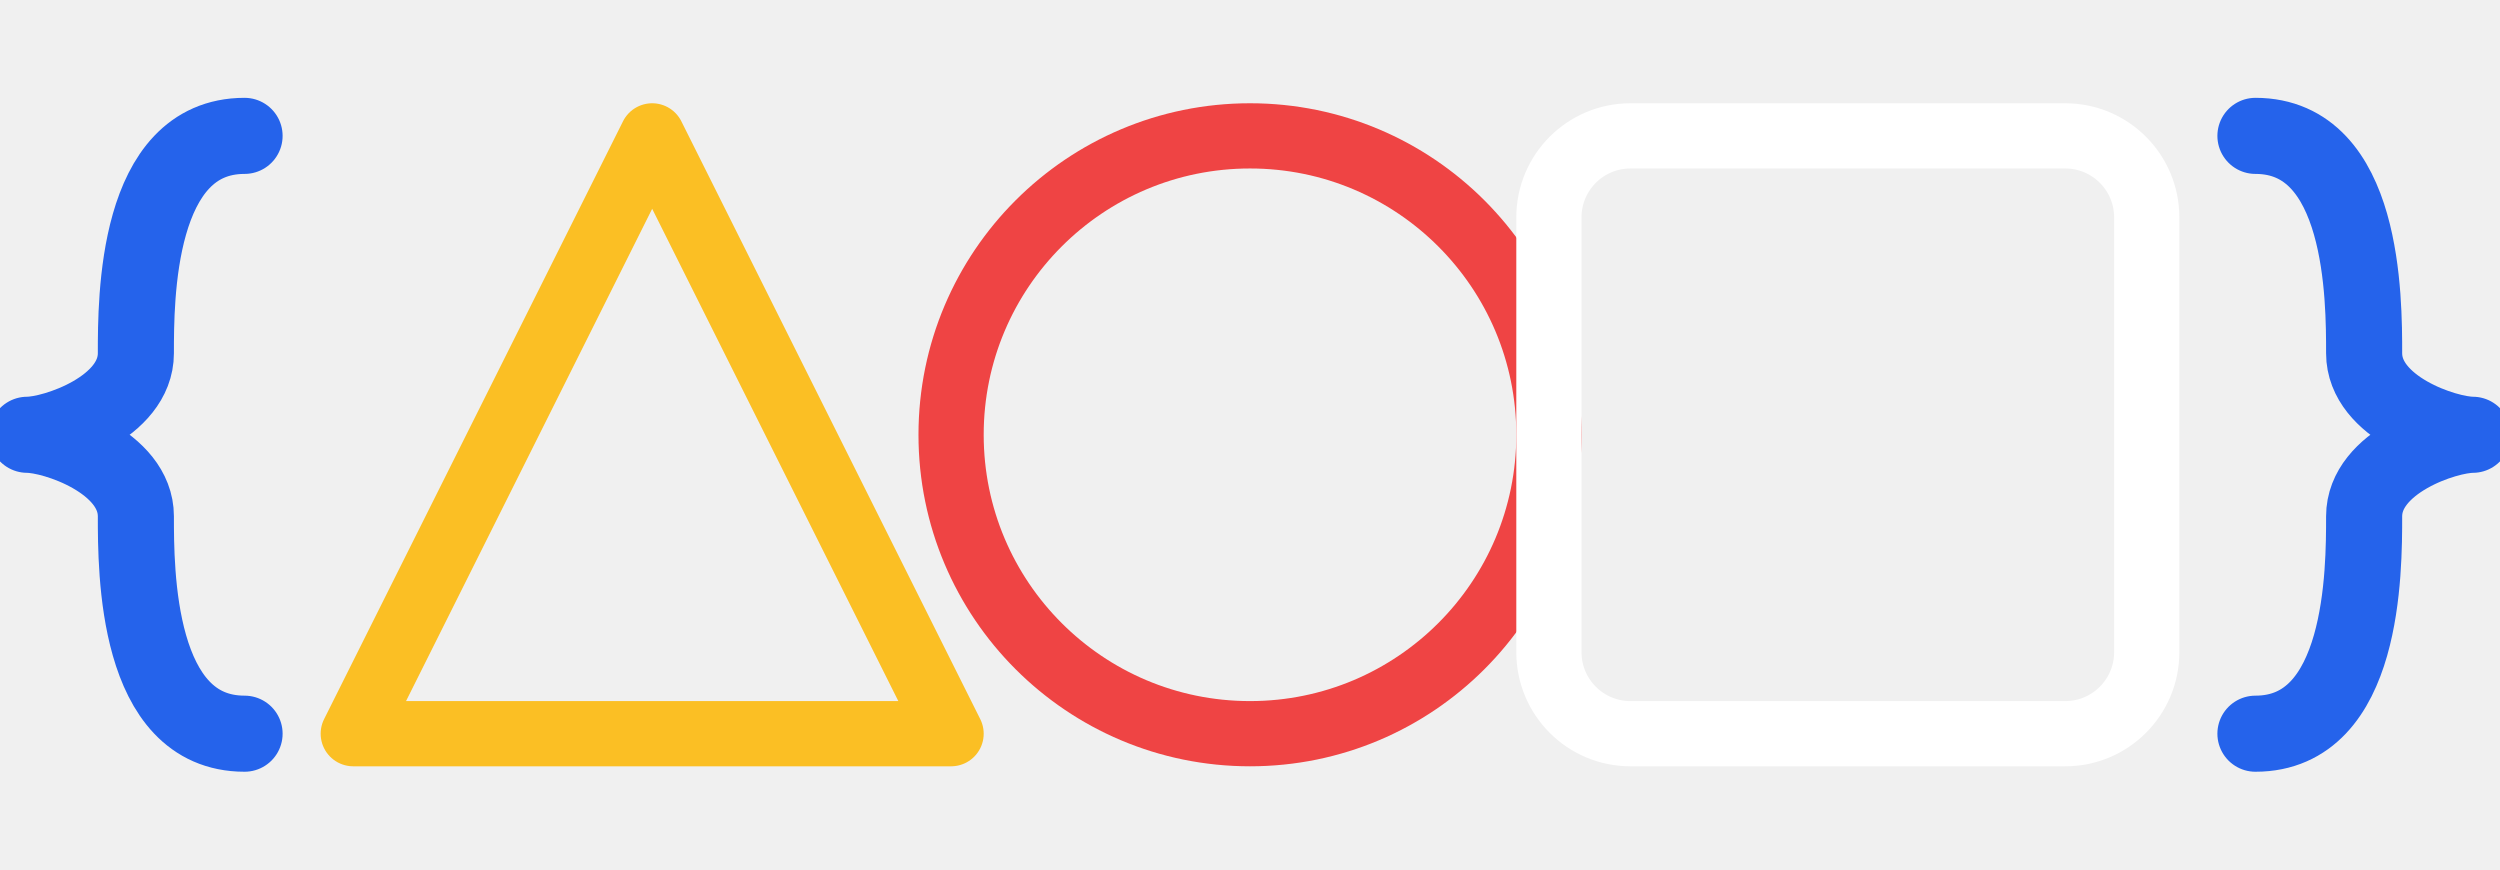
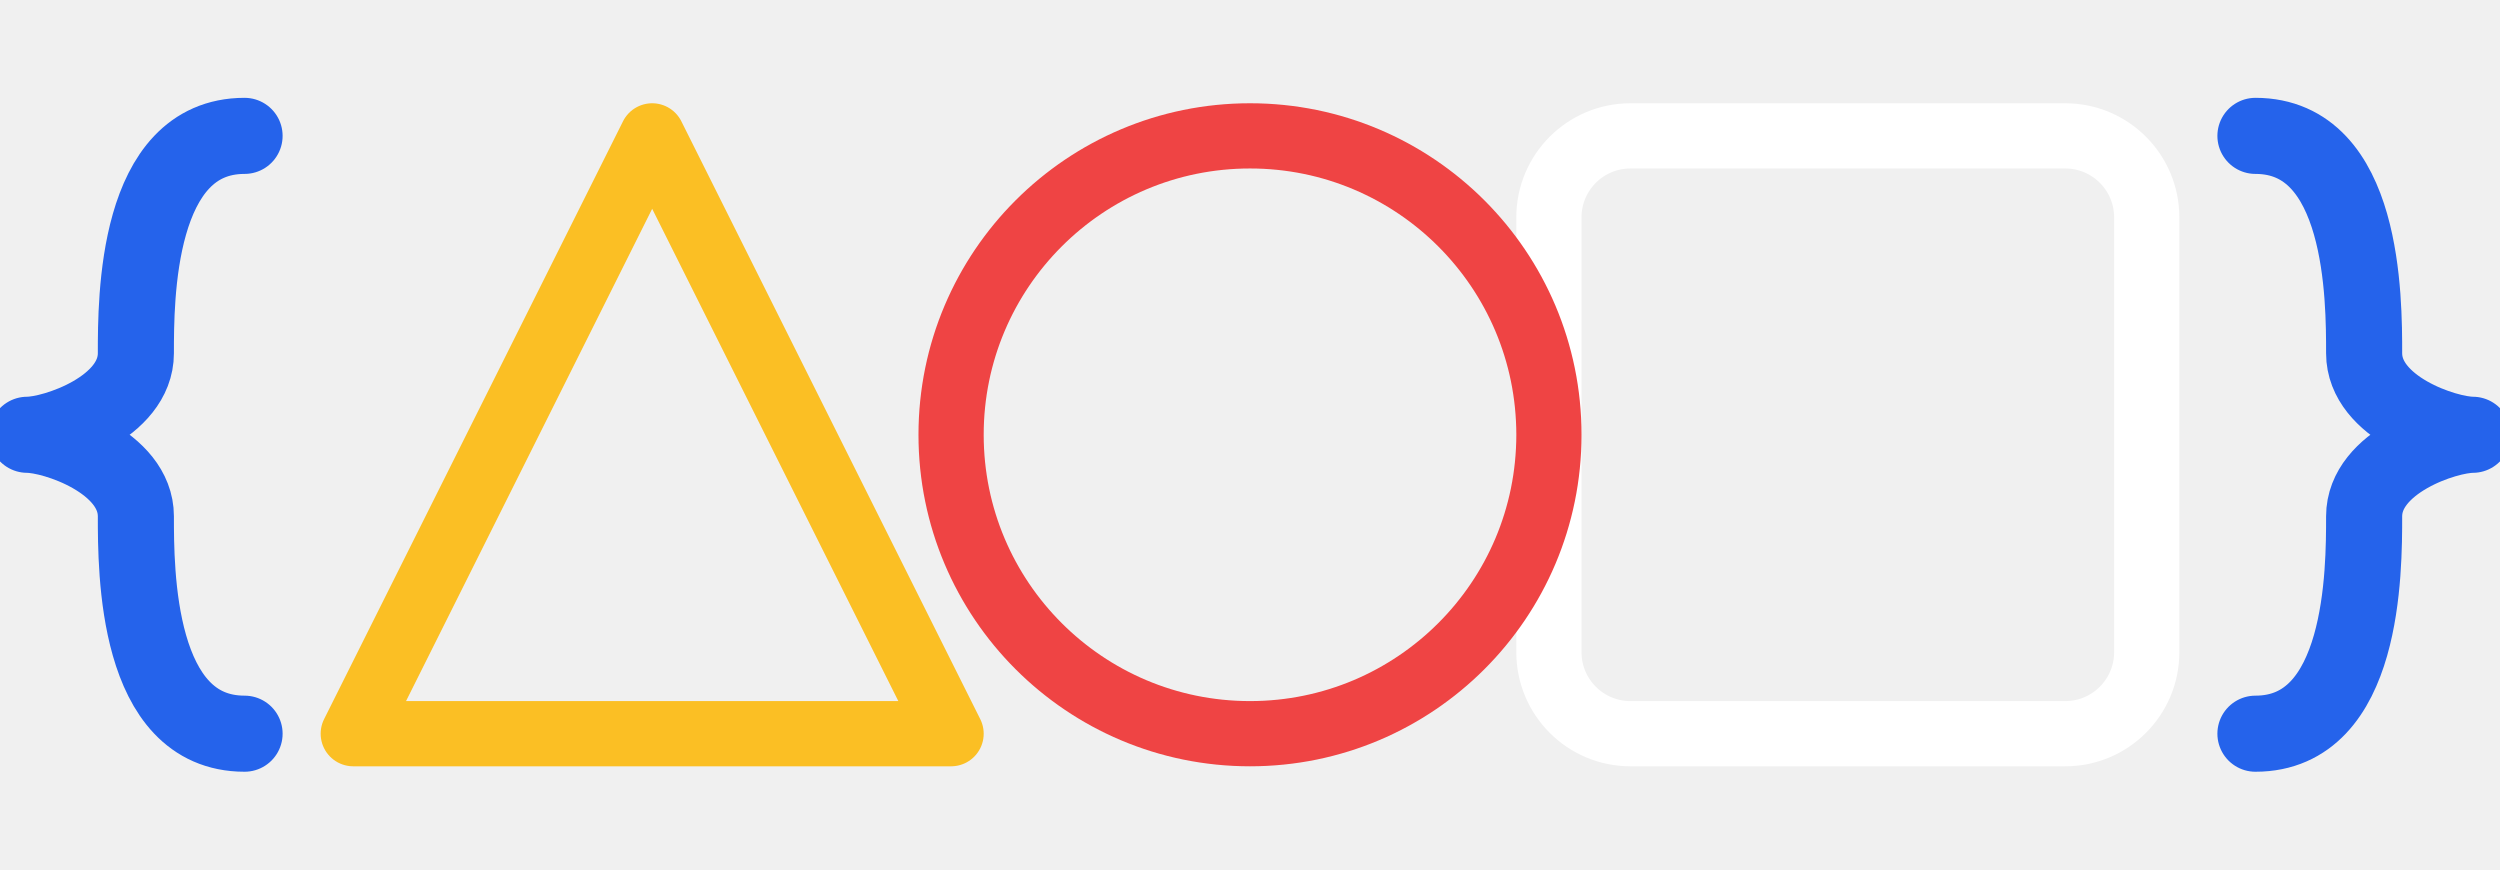
<svg xmlns="http://www.w3.org/2000/svg" width="92" height="32" viewBox="0 0 92 32" fill="none">
-   <defs>
-     <mask id="m1-tri-mask">
-       <rect width="92" height="32" fill="white" />
-       <circle cx="46" cy="16" r="11" stroke="black" stroke-width="5" fill="none" />
-       <path d="M 28 24 L 37 27" stroke="white" stroke-width="6" stroke-linecap="round" />
-     </mask>
-   </defs>
  <g stroke-width="2.4" stroke-linecap="round" stroke-linejoin="round">
    <path d="M 9 5 C 5 5 5 11 5 13 C 5 15 2 16 1 16 C 2 16 5 17 5 19 C 5 21 5 27 9 27" stroke="#2563eb" stroke-width="2.8" stroke-linecap="round" fill="none" />
-     <polygon points="24,5 35,27 13,27" fill="none" stroke="#fbbf24" mask="url(#m1-tri-mask)" />
+     <rect x="57" y="5" width="22" height="22" rx="3" fill="none" stroke="#ffffff" />
    <circle cx="46" cy="16" r="11" fill="none" stroke="#ef4444" />
-     <rect x="57" y="5" width="22" height="22" rx="3" fill="none" stroke="#ffffff" />
+     <polygon points="24,5 35,27 13,27" fill="none" stroke="#fbbf24" />
    <path d="M 83 5 C 87 5 87 11 87 13 C 87 15 90 16 91 16 C 90 16 87 17 87 19 C 87 21 87 27 83 27" stroke="#2563eb" stroke-width="2.8" stroke-linecap="round" fill="none" />
  </g>
</svg>
